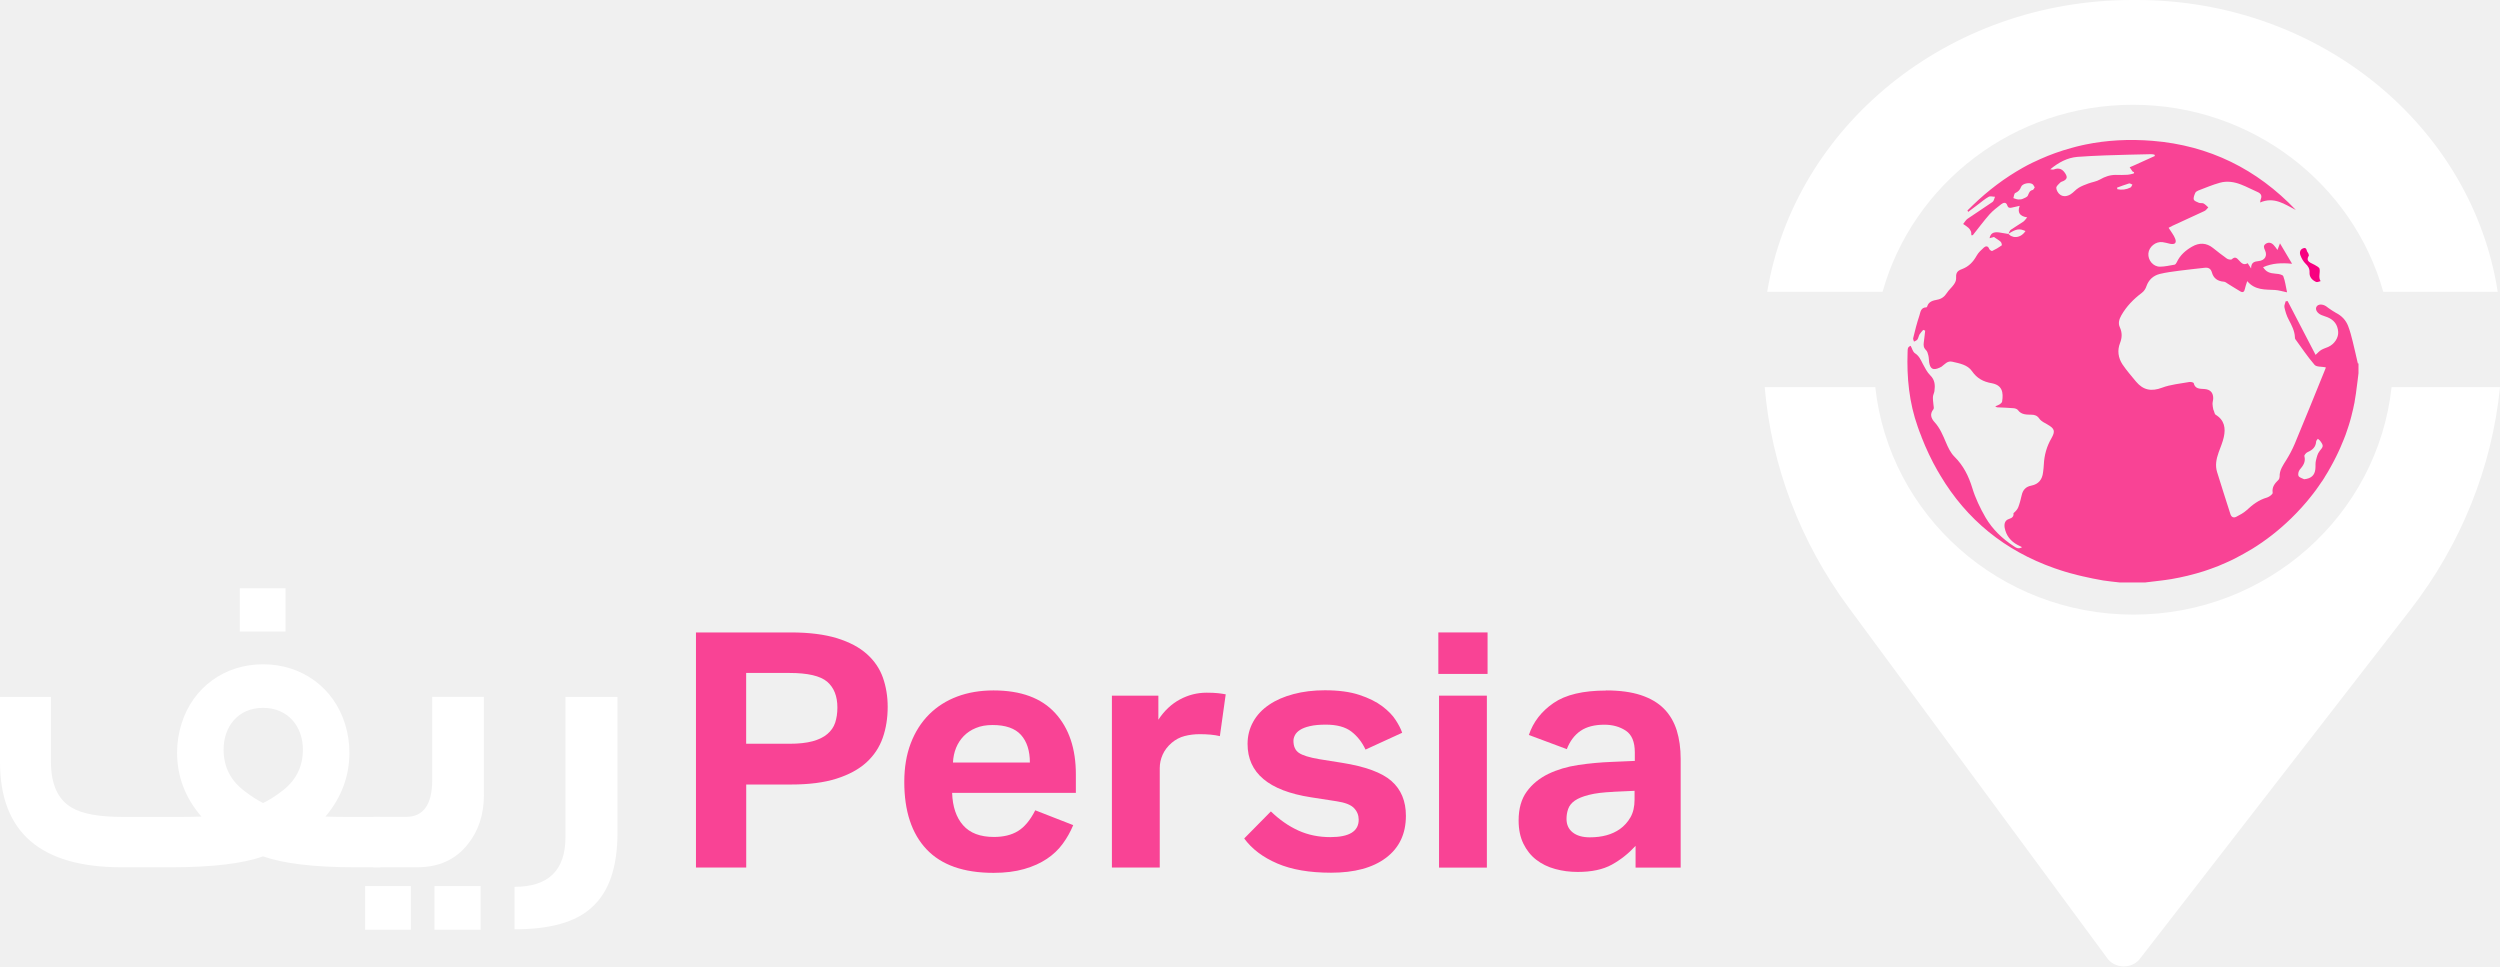
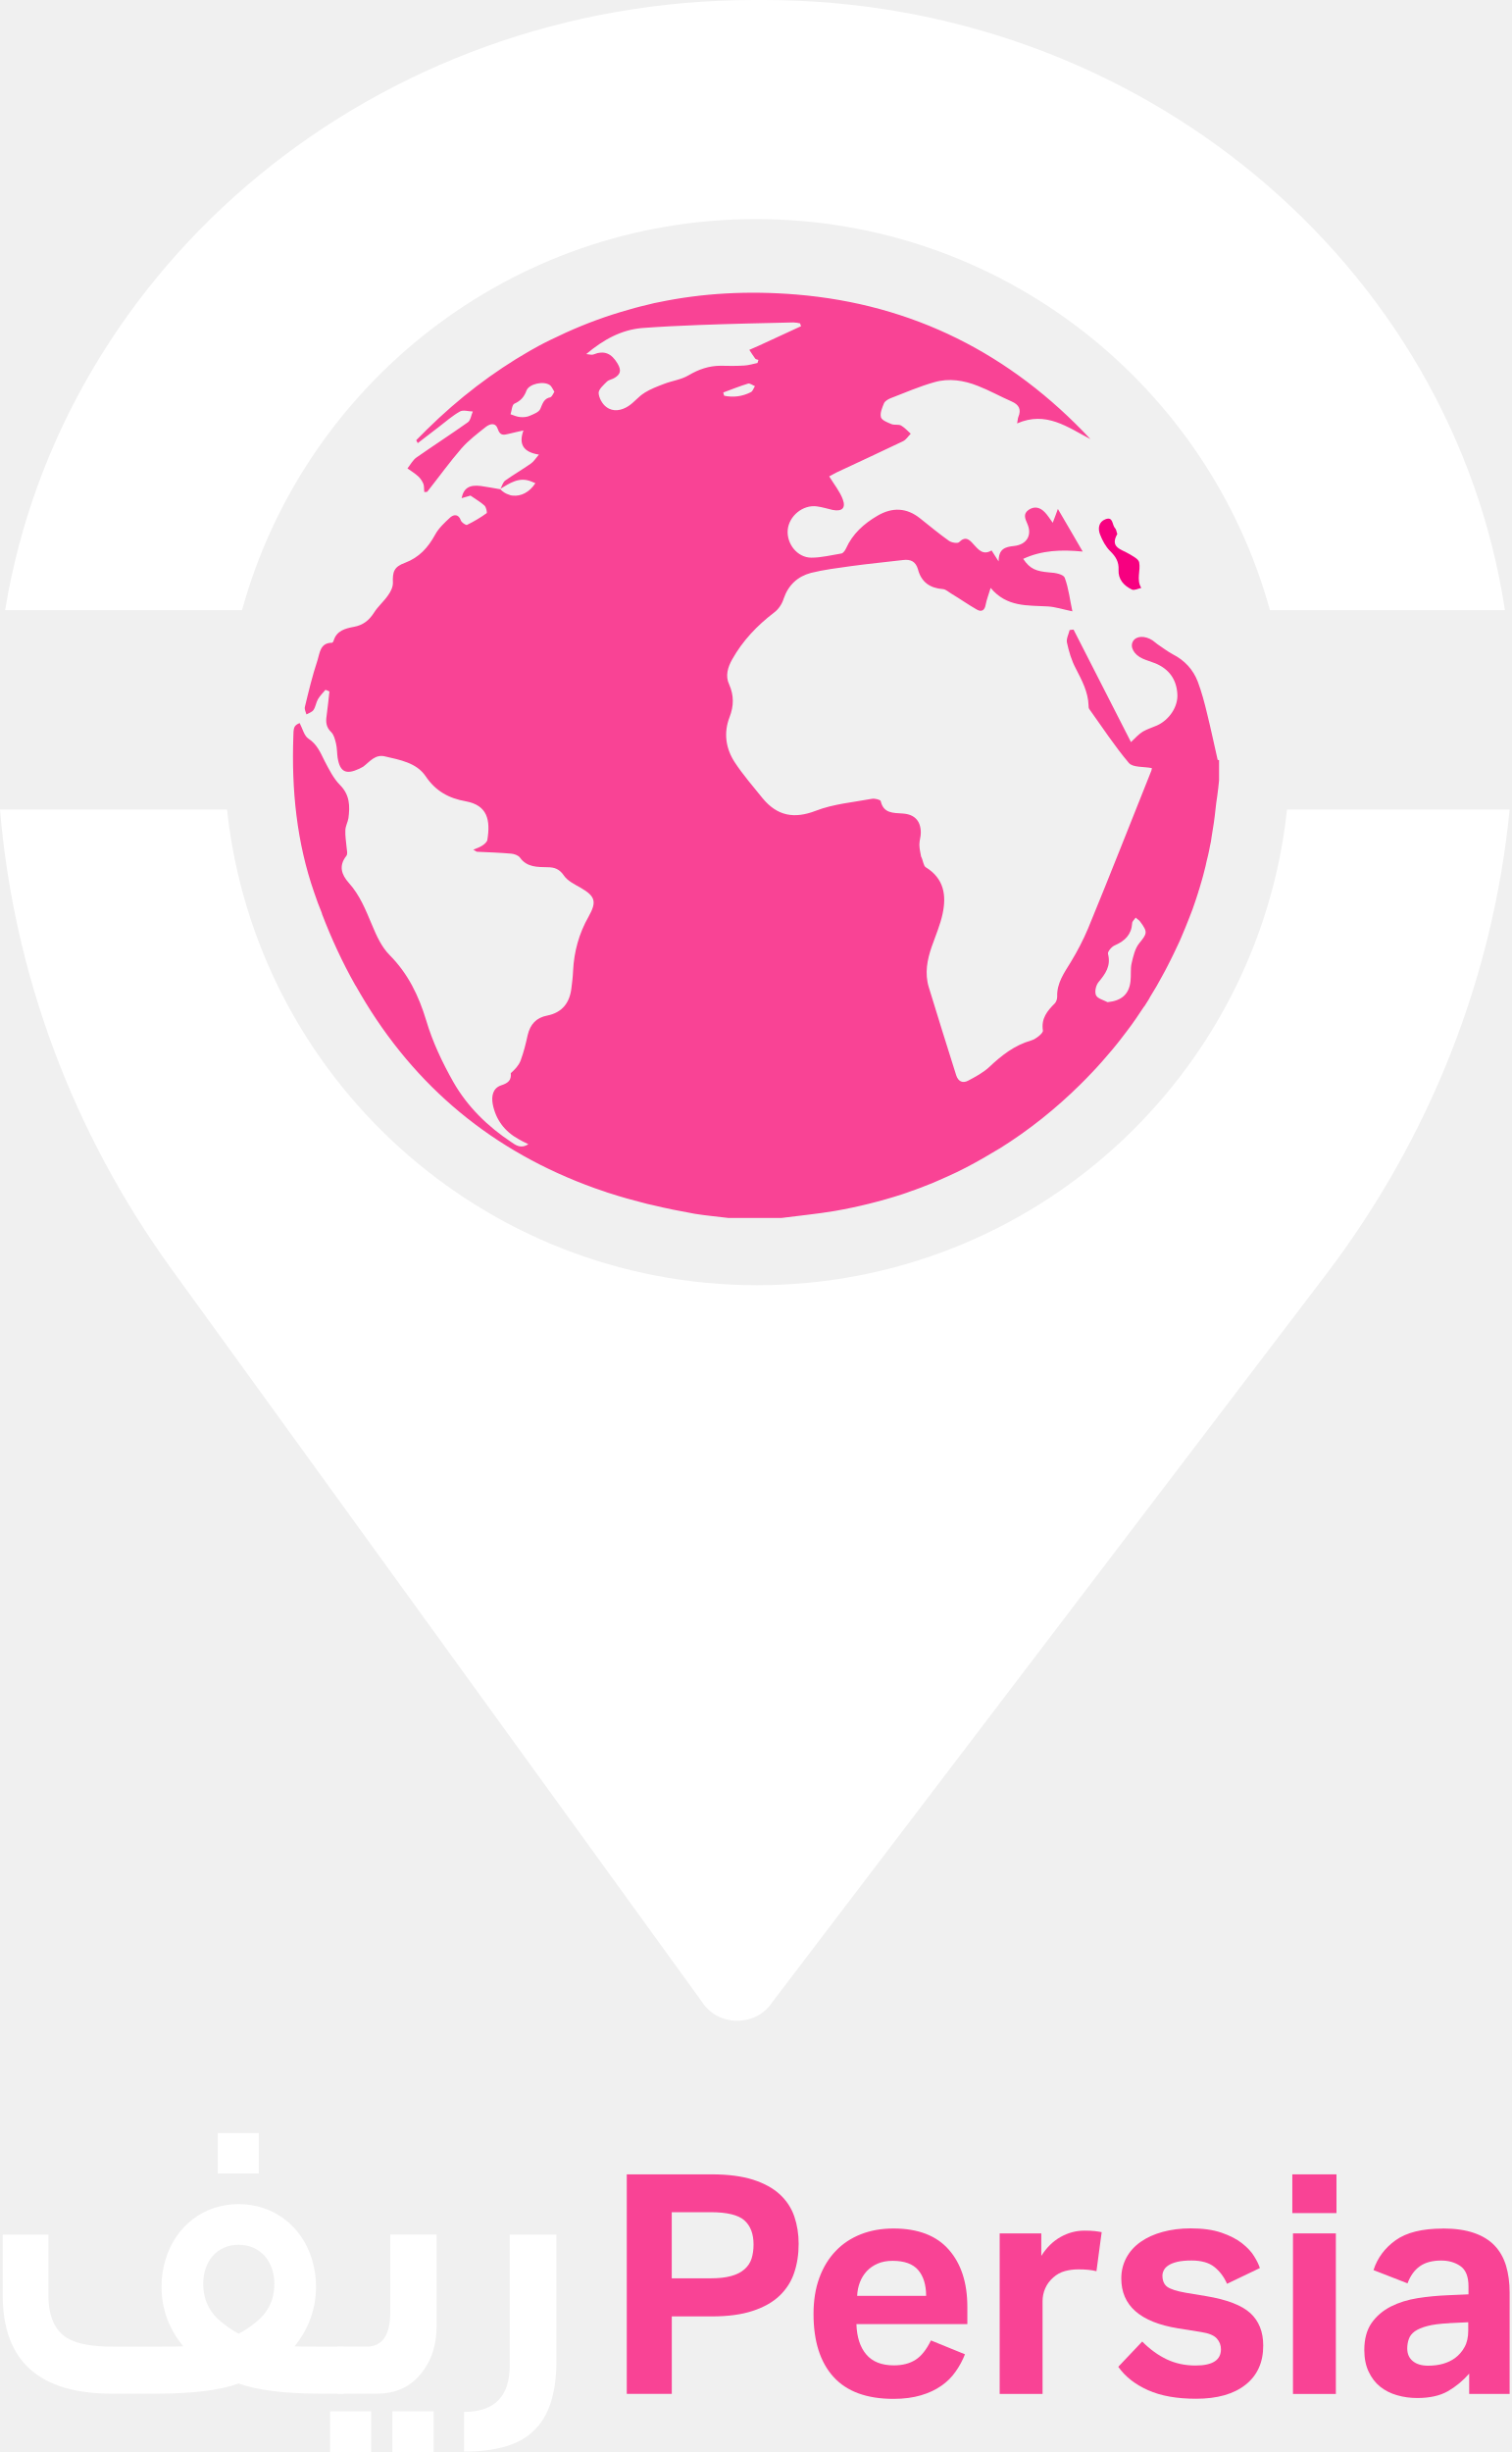
- <svg xmlns="http://www.w3.org/2000/svg" width="119" height="46" viewBox="0 0 119 46" fill="none">
-   <path d="M18.104 41.283H16.91C14.943 41.283 13.487 41.103 12.519 40.763C11.572 41.103 10.112 41.283 8.146 41.283H5.793C1.93 41.283 0 39.618 0 36.271V33.174H2.425V36.271C2.425 37.326 2.759 38.061 3.408 38.439C3.918 38.744 4.726 38.886 5.866 38.886H8.149C8.797 38.886 9.274 38.886 9.587 38.869C8.815 37.974 8.429 36.954 8.429 35.827C8.429 35.362 8.499 34.897 8.64 34.45C9.183 32.712 10.694 31.62 12.522 31.62C14.349 31.62 15.875 32.712 16.421 34.45C16.563 34.897 16.632 35.362 16.632 35.827C16.632 36.954 16.246 37.974 15.492 38.869C15.791 38.886 16.264 38.886 16.916 38.886H18.11V41.286L18.104 41.283ZM13.381 37.686C14.066 37.187 14.418 36.524 14.418 35.682C14.418 34.589 13.716 33.694 12.522 33.694C11.327 33.694 10.643 34.589 10.643 35.682C10.643 36.524 10.996 37.187 11.68 37.686C11.961 37.901 12.241 38.081 12.522 38.224C12.82 38.081 13.101 37.901 13.381 37.686ZM13.592 30.06H11.415V28H13.592V30.06Z" fill="white" />
-   <path d="M19.557 44.255H17.38V42.177H19.557V44.255ZM23.035 37.828C23.035 38.778 22.772 39.565 22.262 40.19C21.683 40.925 20.875 41.282 19.856 41.282H17.766V38.883H19.328C20.154 38.883 20.574 38.293 20.574 37.128V33.171H23.032V37.825L23.035 37.828ZM22.878 44.255H20.682V42.177H22.878V44.255Z" fill="white" />
-   <path d="M29.392 39.636C29.392 41.283 28.988 42.465 28.162 43.197C27.408 43.895 26.177 44.235 24.491 44.235V42.213C26.108 42.213 26.916 41.425 26.916 39.851V33.174H29.392V39.636Z" fill="white" />
-   <path d="M33.122 30.104H37.646C38.515 30.104 39.244 30.197 39.836 30.377C40.427 30.56 40.9 30.809 41.259 31.129C41.618 31.449 41.871 31.82 42.025 32.251C42.176 32.681 42.254 33.145 42.254 33.645C42.254 34.177 42.176 34.671 42.019 35.118C41.862 35.568 41.603 35.958 41.247 36.286C40.888 36.614 40.414 36.873 39.823 37.062C39.232 37.251 38.508 37.343 37.652 37.343H35.52V41.295H33.128V30.104H33.122ZM37.58 35.403C38.014 35.403 38.376 35.365 38.671 35.286C38.964 35.208 39.199 35.095 39.38 34.941C39.558 34.79 39.685 34.61 39.754 34.4C39.823 34.191 39.86 33.95 39.86 33.68C39.86 33.137 39.697 32.727 39.371 32.448C39.045 32.172 38.448 32.033 37.583 32.033H35.517V35.403H37.583H37.58Z" fill="#F94395" />
-   <path d="M47.312 39.839C47.767 39.839 48.15 39.746 48.458 39.557C48.765 39.369 49.04 39.04 49.278 38.57L51.085 39.276C50.955 39.59 50.789 39.886 50.587 40.162C50.385 40.438 50.135 40.679 49.83 40.882C49.525 41.086 49.166 41.248 48.747 41.367C48.328 41.487 47.846 41.548 47.291 41.548C45.87 41.548 44.806 41.173 44.103 40.426C43.397 39.68 43.044 38.61 43.044 37.222C43.044 36.533 43.147 35.917 43.352 35.38C43.557 34.842 43.85 34.383 44.224 34.008C44.598 33.634 45.047 33.349 45.566 33.154C46.084 32.96 46.66 32.864 47.291 32.864C48.593 32.864 49.571 33.224 50.228 33.944C50.886 34.665 51.211 35.638 51.211 36.861V37.739H45.321C45.343 38.398 45.517 38.913 45.843 39.282C46.169 39.653 46.657 39.839 47.309 39.839H47.312ZM49.022 36.298C49.022 35.734 48.88 35.295 48.599 34.982C48.316 34.668 47.867 34.511 47.248 34.511C46.944 34.511 46.678 34.557 46.452 34.653C46.223 34.746 46.033 34.874 45.873 35.037C45.716 35.2 45.593 35.389 45.508 35.6C45.421 35.816 45.373 36.048 45.361 36.298H49.022Z" fill="#F94395" />
-   <path d="M52.924 33.114H55.138V34.259C55.418 33.832 55.762 33.509 56.163 33.294C56.564 33.079 56.987 32.972 57.433 32.972C57.65 32.972 57.828 32.98 57.97 32.995C58.111 33.009 58.235 33.03 58.344 33.05L58.066 35.04C57.807 34.976 57.487 34.947 57.107 34.947C56.857 34.947 56.619 34.976 56.392 35.034C56.166 35.093 55.958 35.2 55.774 35.357C55.578 35.525 55.437 35.711 55.343 35.92C55.249 36.13 55.204 36.345 55.204 36.563V41.295H52.927V33.111L52.924 33.114Z" fill="#F94395" />
-   <path d="M65 35.684C64.837 35.33 64.611 35.042 64.324 34.821C64.038 34.603 63.633 34.493 63.112 34.493C62.807 34.493 62.557 34.516 62.355 34.563C62.153 34.609 61.996 34.67 61.884 34.743C61.77 34.816 61.688 34.9 61.64 34.993C61.592 35.086 61.568 35.176 61.568 35.26C61.568 35.522 61.652 35.713 61.821 35.832C61.99 35.952 62.319 36.056 62.804 36.138L63.878 36.309C64.994 36.486 65.781 36.777 66.236 37.178C66.692 37.581 66.921 38.13 66.921 38.831C66.921 39.688 66.607 40.353 65.977 40.83C65.346 41.306 64.475 41.541 63.356 41.541C62.337 41.541 61.486 41.396 60.802 41.103C60.117 40.809 59.592 40.414 59.224 39.911L60.494 38.624C60.907 39.022 61.342 39.325 61.803 39.534C62.264 39.743 62.771 39.847 63.323 39.847C64.225 39.847 64.674 39.572 64.674 39.017C64.674 38.807 64.602 38.624 64.454 38.468C64.306 38.311 64.028 38.2 63.615 38.139L62.394 37.95C60.386 37.637 59.384 36.791 59.384 35.411C59.384 35.025 59.475 34.673 59.653 34.354C59.831 34.034 60.084 33.767 60.41 33.546C60.735 33.325 61.121 33.157 61.574 33.038C62.023 32.918 62.521 32.857 63.063 32.857C63.715 32.857 64.261 32.93 64.707 33.078C65.15 33.224 65.515 33.404 65.799 33.619C66.082 33.834 66.296 34.054 66.441 34.284C66.589 34.513 66.689 34.714 66.743 34.88L65.003 35.678L65 35.684Z" fill="#F94395" />
-   <path d="M68.465 30.104H70.808V32.079H68.465V30.104ZM68.498 33.113H70.775V41.298H68.498V33.113Z" fill="#F94395" />
-   <path d="M76.454 32.864C77.105 32.864 77.657 32.939 78.112 33.09C78.568 33.242 78.933 33.459 79.21 33.741C79.487 34.023 79.686 34.366 79.813 34.767C79.937 35.171 80 35.621 80 36.123V41.298H77.853V40.264C77.515 40.63 77.138 40.929 76.722 41.158C76.303 41.388 75.766 41.504 75.102 41.504C74.722 41.504 74.364 41.458 74.02 41.362C73.679 41.269 73.38 41.121 73.124 40.923C72.868 40.725 72.666 40.47 72.515 40.162C72.364 39.854 72.286 39.485 72.286 39.058C72.286 38.494 72.415 38.035 72.675 37.678C72.934 37.323 73.278 37.044 73.7 36.838C74.122 36.635 74.599 36.492 75.124 36.414C75.648 36.336 76.185 36.286 76.725 36.266L77.817 36.219V35.813C77.817 35.31 77.672 34.967 77.385 34.778C77.099 34.59 76.758 34.496 76.369 34.496C75.902 34.496 75.525 34.592 75.238 34.787C74.952 34.982 74.731 35.269 74.581 35.659L72.774 34.985C72.979 34.369 73.371 33.86 73.947 33.465C74.523 33.067 75.359 32.87 76.454 32.87V32.864ZM76.794 37.692C76.318 37.713 75.932 37.759 75.639 37.835C75.347 37.907 75.121 38 74.964 38.108C74.807 38.218 74.701 38.349 74.647 38.5C74.593 38.651 74.566 38.811 74.566 38.979C74.566 39.252 74.662 39.465 74.858 39.621C75.054 39.778 75.326 39.857 75.672 39.857C76.257 39.857 76.734 39.726 77.105 39.465C77.31 39.319 77.479 39.133 77.609 38.907C77.738 38.683 77.805 38.401 77.805 38.067V37.643L76.794 37.689V37.692Z" fill="#F94395" />
-   <path d="M112.232 17.297C112.15 16.945 112.074 16.593 111.987 16.246C111.927 16.001 111.862 15.755 111.77 15.515C111.661 15.238 111.466 15.03 111.189 14.891C111.069 14.827 110.955 14.742 110.841 14.667C110.803 14.641 110.765 14.609 110.721 14.577C110.547 14.465 110.347 14.47 110.27 14.593C110.189 14.721 110.287 14.902 110.493 14.993C110.591 15.035 110.694 15.062 110.787 15.1C111.102 15.227 111.275 15.462 111.297 15.793C111.319 16.081 111.112 16.385 110.825 16.513C110.716 16.561 110.602 16.593 110.499 16.652C110.401 16.71 110.319 16.801 110.222 16.892C109.776 16.033 109.336 15.185 108.891 14.331C108.858 14.331 108.831 14.337 108.798 14.342C108.777 14.438 108.717 14.539 108.739 14.63C108.782 14.827 108.842 15.03 108.94 15.211C109.081 15.483 109.227 15.745 109.238 16.059C109.238 16.086 109.238 16.118 109.255 16.14C109.559 16.556 109.841 16.982 110.173 17.366C110.265 17.473 110.509 17.446 110.705 17.484C110.705 17.484 110.705 17.516 110.694 17.542C110.205 18.742 109.727 19.943 109.227 21.132C109.113 21.399 108.978 21.655 108.825 21.9C108.673 22.145 108.5 22.375 108.51 22.69C108.51 22.738 108.489 22.807 108.456 22.839C108.282 23.01 108.136 23.18 108.179 23.458C108.19 23.516 108.022 23.65 107.913 23.682C107.516 23.794 107.223 24.023 106.935 24.29C106.794 24.418 106.62 24.508 106.446 24.599C106.321 24.663 106.218 24.62 106.169 24.476C105.957 23.81 105.74 23.143 105.534 22.471C105.436 22.156 105.496 21.847 105.604 21.543C105.691 21.297 105.8 21.052 105.854 20.801C105.946 20.38 105.887 19.996 105.463 19.74C105.409 19.708 105.403 19.585 105.354 19.495C105.338 19.404 105.316 19.313 105.316 19.223C105.316 19.132 105.349 19.047 105.349 18.956C105.349 18.684 105.202 18.535 104.931 18.518C104.708 18.503 104.485 18.518 104.42 18.236C104.414 18.204 104.284 18.172 104.219 18.182C103.779 18.262 103.323 18.3 102.915 18.454C102.41 18.646 102.019 18.572 101.682 18.172C101.459 17.9 101.226 17.638 101.03 17.345C100.824 17.03 100.775 16.678 100.916 16.321C101.014 16.07 101.019 15.83 100.905 15.579C100.813 15.387 100.873 15.19 100.976 15.009C101.22 14.582 101.552 14.241 101.948 13.942C102.051 13.867 102.133 13.745 102.171 13.622C102.28 13.313 102.497 13.121 102.801 13.041C103.105 12.966 103.42 12.929 103.73 12.886C104.132 12.832 104.534 12.795 104.936 12.747C105.115 12.726 105.229 12.779 105.284 12.961C105.36 13.249 105.561 13.387 105.859 13.409C105.93 13.414 105.995 13.478 106.06 13.515C106.261 13.633 106.452 13.766 106.653 13.878C106.761 13.937 106.832 13.889 106.854 13.761C106.875 13.649 106.919 13.542 106.968 13.382C107.342 13.825 107.826 13.777 108.293 13.803C108.467 13.814 108.63 13.867 108.864 13.915C108.804 13.649 108.777 13.387 108.684 13.147C108.652 13.073 108.462 13.035 108.337 13.03C108.016 13.003 107.88 12.95 107.723 12.72C108.157 12.523 108.608 12.507 109.103 12.555C108.902 12.219 108.728 11.915 108.527 11.584C108.489 11.696 108.451 11.782 108.407 11.899C108.337 11.803 108.288 11.723 108.222 11.659C108.114 11.547 107.983 11.515 107.848 11.606C107.717 11.696 107.766 11.803 107.815 11.915C107.935 12.171 107.815 12.395 107.511 12.427C107.304 12.448 107.152 12.491 107.152 12.779C107.082 12.667 107.038 12.603 106.989 12.528C106.794 12.646 106.685 12.512 106.571 12.39C106.473 12.278 106.381 12.198 106.234 12.342C106.202 12.374 106.06 12.352 106.001 12.31C105.773 12.15 105.555 11.974 105.338 11.803C105.023 11.552 104.686 11.542 104.344 11.739C104.029 11.92 103.768 12.15 103.616 12.48C103.594 12.528 103.551 12.587 103.513 12.598C103.279 12.635 103.046 12.694 102.812 12.694C102.486 12.694 102.236 12.379 102.263 12.065C102.29 11.744 102.616 11.483 102.937 11.526C103.062 11.542 103.181 11.579 103.301 11.606C103.518 11.648 103.616 11.568 103.54 11.366C103.475 11.19 103.344 11.035 103.225 10.843C103.263 10.827 103.328 10.784 103.399 10.752C103.909 10.518 104.425 10.283 104.936 10.043C105.007 10.011 105.055 9.931 105.115 9.872C105.045 9.808 104.974 9.734 104.893 9.686C104.833 9.654 104.735 9.68 104.67 9.654C104.577 9.616 104.447 9.568 104.425 9.499C104.398 9.403 104.453 9.28 104.496 9.179C104.518 9.131 104.588 9.088 104.643 9.067C104.979 8.939 105.316 8.795 105.664 8.699C106.001 8.603 106.348 8.656 106.674 8.784C106.94 8.885 107.19 9.024 107.451 9.136C107.625 9.211 107.685 9.318 107.609 9.494C107.598 9.52 107.598 9.558 107.581 9.638C108.255 9.35 108.749 9.723 109.282 9.995C107.429 8.048 105.159 6.923 102.464 6.704C101.34 6.613 100.275 6.672 99.265 6.88C99.2 6.891 99.134 6.907 99.069 6.923C98.993 6.939 98.917 6.96 98.846 6.976C98.76 6.997 98.678 7.019 98.591 7.045C98.081 7.184 97.592 7.36 97.114 7.573C97.048 7.605 96.983 7.632 96.918 7.664C96.858 7.691 96.804 7.717 96.744 7.744C96.663 7.781 96.587 7.824 96.511 7.861C96.434 7.904 96.353 7.947 96.277 7.989C95.435 8.464 94.642 9.056 93.898 9.776C93.816 9.856 93.735 9.936 93.653 10.016C93.653 10.016 93.653 10.022 93.653 10.027C93.664 10.048 93.675 10.064 93.686 10.086C93.849 9.963 94.012 9.84 94.175 9.718C94.338 9.595 94.49 9.462 94.664 9.366C94.74 9.323 94.865 9.366 94.962 9.366C94.924 9.446 94.913 9.563 94.848 9.611C94.457 9.883 94.055 10.139 93.659 10.411C93.572 10.47 93.517 10.576 93.447 10.662C93.528 10.72 93.621 10.774 93.697 10.843C93.746 10.886 93.789 10.95 93.816 11.014C93.838 11.072 93.827 11.136 93.838 11.2C93.881 11.195 93.903 11.2 93.909 11.19C94.175 10.859 94.425 10.518 94.702 10.203C94.865 10.022 95.066 9.872 95.256 9.723C95.359 9.643 95.489 9.606 95.544 9.771C95.593 9.915 95.674 9.904 95.783 9.878C95.891 9.851 95.995 9.83 96.136 9.798C96.016 10.123 96.147 10.294 96.494 10.347C96.413 10.443 96.369 10.512 96.304 10.555C96.109 10.688 95.902 10.806 95.712 10.939C95.658 10.982 95.636 11.067 95.598 11.136C95.446 11.11 95.299 11.083 95.147 11.062C94.881 11.03 94.751 11.11 94.702 11.339C94.794 11.312 94.876 11.291 94.908 11.28C95.038 11.371 95.147 11.43 95.234 11.51C95.272 11.547 95.299 11.664 95.283 11.68C95.142 11.782 94.984 11.872 94.826 11.947C94.799 11.958 94.702 11.894 94.685 11.846C94.631 11.696 94.522 11.707 94.441 11.776C94.311 11.894 94.169 12.022 94.088 12.171C93.925 12.464 93.718 12.688 93.387 12.811C93.132 12.902 93.099 13.019 93.11 13.27C93.11 13.366 93.056 13.473 92.996 13.553C92.898 13.691 92.762 13.803 92.67 13.947C92.556 14.123 92.415 14.23 92.208 14.267C92.007 14.305 91.806 14.353 91.736 14.582C91.73 14.603 91.709 14.63 91.698 14.63C91.421 14.63 91.415 14.865 91.361 15.03C91.241 15.382 91.154 15.739 91.067 16.097C91.057 16.145 91.089 16.209 91.106 16.262C91.16 16.23 91.236 16.209 91.268 16.161C91.317 16.092 91.328 15.99 91.372 15.915C91.421 15.835 91.486 15.771 91.546 15.702C91.578 15.713 91.605 15.723 91.638 15.739C91.616 15.921 91.6 16.108 91.573 16.294C91.551 16.438 91.562 16.556 91.681 16.668C91.741 16.726 91.768 16.833 91.79 16.924C91.817 17.03 91.812 17.142 91.828 17.249C91.882 17.574 92.023 17.638 92.328 17.5C92.36 17.484 92.393 17.468 92.42 17.452C92.572 17.34 92.697 17.164 92.925 17.217C93.273 17.297 93.653 17.361 93.865 17.665C94.099 18.006 94.403 18.172 94.805 18.241C95.299 18.332 95.375 18.663 95.299 19.121C95.288 19.169 95.228 19.217 95.18 19.249C95.12 19.287 95.044 19.313 94.973 19.34C95 19.356 95.028 19.372 95.055 19.388C95.321 19.399 95.582 19.409 95.848 19.431C95.918 19.436 96.016 19.468 96.054 19.521C96.217 19.745 96.462 19.735 96.695 19.74C96.858 19.74 96.972 19.783 97.076 19.932C97.157 20.049 97.32 20.129 97.456 20.204C97.803 20.401 97.841 20.524 97.646 20.865C97.423 21.249 97.309 21.66 97.287 22.098C97.282 22.226 97.266 22.359 97.249 22.487C97.211 22.818 97.043 23.047 96.69 23.116C96.434 23.164 96.293 23.314 96.234 23.564C96.19 23.762 96.141 23.954 96.071 24.14C96.027 24.252 95.94 24.343 95.842 24.428C95.859 24.583 95.788 24.652 95.62 24.706C95.424 24.77 95.391 24.951 95.424 25.133C95.495 25.49 95.701 25.757 96.027 25.933C96.092 25.97 96.157 26.002 96.25 26.045C96.076 26.157 95.957 26.066 95.853 25.997C95.305 25.639 94.837 25.191 94.511 24.631C94.256 24.188 94.028 23.714 93.881 23.228C93.707 22.663 93.463 22.167 93.034 21.74C92.849 21.559 92.73 21.303 92.626 21.057C92.48 20.716 92.344 20.375 92.083 20.092C91.915 19.905 91.85 19.708 92.029 19.484C92.067 19.441 92.04 19.345 92.034 19.276C92.023 19.153 92.002 19.025 92.007 18.902C92.007 18.812 92.061 18.721 92.078 18.625C92.116 18.348 92.11 18.092 91.882 17.868C91.73 17.718 91.627 17.51 91.524 17.318C91.426 17.126 91.35 16.94 91.149 16.812C91.051 16.748 91.013 16.582 90.948 16.46C90.888 16.481 90.856 16.508 90.834 16.54C90.796 16.609 90.807 16.694 90.801 16.764C90.758 17.974 90.877 19.169 91.285 20.316C91.339 20.476 91.399 20.636 91.464 20.791V20.801C91.687 21.372 91.942 21.911 92.23 22.412C92.23 22.412 92.23 22.423 92.241 22.428C92.279 22.498 92.322 22.562 92.36 22.631C93.615 24.738 95.43 26.215 97.793 27.047C97.874 27.074 97.95 27.101 98.032 27.127C98.07 27.143 98.108 27.154 98.146 27.165C98.271 27.202 98.396 27.245 98.52 27.277C98.645 27.309 98.776 27.346 98.906 27.378C98.977 27.399 99.053 27.415 99.129 27.431C99.444 27.506 99.77 27.57 100.107 27.629C100.367 27.671 100.634 27.693 100.894 27.725H102.111C102.529 27.671 102.942 27.634 103.355 27.565C103.888 27.474 104.409 27.346 104.914 27.186C104.985 27.165 105.055 27.138 105.132 27.111C105.17 27.101 105.213 27.085 105.251 27.069C105.316 27.047 105.387 27.021 105.452 26.994C105.555 26.957 105.664 26.914 105.767 26.866C105.827 26.839 105.881 26.818 105.941 26.791C106.24 26.663 106.528 26.514 106.81 26.354C106.93 26.285 107.049 26.215 107.169 26.146C107.169 26.146 107.174 26.146 107.18 26.141C107.859 25.725 108.483 25.234 109.054 24.679C109.135 24.599 109.222 24.514 109.304 24.428C109.472 24.258 109.629 24.076 109.787 23.895C109.847 23.826 109.907 23.751 109.966 23.676C110.015 23.618 110.064 23.554 110.113 23.49C110.194 23.388 110.265 23.287 110.341 23.18C110.401 23.095 110.461 23.01 110.52 22.919C110.52 22.919 110.526 22.908 110.531 22.908C110.564 22.855 110.602 22.802 110.634 22.748C110.645 22.727 110.656 22.711 110.667 22.69C110.77 22.53 110.863 22.369 110.95 22.209C110.993 22.13 111.042 22.049 111.08 21.97C111.123 21.89 111.161 21.809 111.205 21.724C111.237 21.655 111.27 21.591 111.303 21.521C111.335 21.452 111.368 21.388 111.395 21.319C111.455 21.18 111.514 21.041 111.569 20.903C111.596 20.833 111.623 20.764 111.65 20.695C111.699 20.561 111.743 20.428 111.786 20.295C111.786 20.284 111.786 20.273 111.797 20.263C111.819 20.193 111.84 20.119 111.862 20.044C111.884 19.969 111.906 19.895 111.922 19.825C111.944 19.751 111.96 19.676 111.976 19.601C111.987 19.559 111.998 19.511 112.009 19.468C112.025 19.399 112.041 19.329 112.052 19.26C112.069 19.191 112.085 19.121 112.09 19.052C112.128 18.838 112.161 18.625 112.183 18.412C112.193 18.316 112.204 18.22 112.221 18.124C112.237 18.001 112.253 17.884 112.264 17.766V17.313C112.264 17.313 112.264 17.308 112.264 17.302L112.232 17.297ZM95.88 11.28C95.853 11.28 95.826 11.27 95.799 11.259C95.723 11.238 95.658 11.195 95.593 11.131C95.815 11.003 96.032 10.843 96.32 10.96C96.353 10.971 96.38 10.987 96.413 10.998C96.277 11.206 96.076 11.302 95.886 11.28H95.88ZM96.771 9.04C96.608 9.067 96.581 9.184 96.527 9.307C96.494 9.382 96.375 9.424 96.288 9.462C96.223 9.494 96.136 9.499 96.065 9.494C95.989 9.488 95.913 9.456 95.837 9.43C95.864 9.35 95.87 9.216 95.924 9.189C96.07 9.125 96.152 9.035 96.206 8.891C96.266 8.736 96.603 8.667 96.744 8.763C96.793 8.795 96.815 8.859 96.853 8.917C96.82 8.965 96.799 9.029 96.766 9.035L96.771 9.04ZM101.405 8.928C101.209 9.024 101.003 9.051 100.791 9.008C100.78 8.981 100.775 8.96 100.769 8.933C100.96 8.864 101.15 8.789 101.345 8.731C101.389 8.72 101.448 8.768 101.503 8.789C101.47 8.837 101.454 8.907 101.405 8.928ZM98.939 8.944C98.803 9.024 98.705 9.157 98.569 9.243C98.412 9.344 98.216 9.382 98.059 9.264C97.966 9.2 97.885 9.056 97.879 8.944C97.879 8.859 97.994 8.763 98.07 8.688C98.118 8.64 98.2 8.635 98.254 8.597C98.385 8.517 98.412 8.432 98.32 8.277C98.178 8.043 98.01 7.968 97.754 8.069C97.722 8.08 97.678 8.069 97.592 8.059C97.994 7.728 98.401 7.509 98.885 7.467C99.325 7.435 99.759 7.413 100.199 7.397C100.932 7.371 101.666 7.355 102.394 7.339C102.443 7.339 102.497 7.349 102.551 7.36C102.557 7.381 102.562 7.403 102.573 7.424C102.242 7.573 101.91 7.723 101.584 7.872C101.514 7.904 101.443 7.931 101.372 7.963C101.416 8.027 101.459 8.096 101.508 8.16C101.525 8.181 101.557 8.181 101.584 8.192C101.579 8.213 101.568 8.235 101.563 8.261C101.459 8.283 101.356 8.315 101.253 8.32C101.074 8.331 100.889 8.331 100.71 8.325C100.438 8.325 100.199 8.405 99.96 8.544C99.797 8.64 99.585 8.667 99.4 8.736C99.243 8.795 99.085 8.853 98.944 8.939L98.939 8.944ZM110.412 21.473C110.314 21.591 110.276 21.767 110.238 21.922C110.205 22.049 110.227 22.194 110.211 22.332C110.178 22.631 110.004 22.78 109.678 22.812C109.586 22.764 109.45 22.732 109.412 22.658C109.374 22.578 109.407 22.434 109.466 22.359C109.629 22.167 109.76 21.991 109.689 21.713C109.673 21.666 109.776 21.543 109.852 21.516C110.086 21.415 110.232 21.271 110.249 21.015C110.249 20.972 110.303 20.929 110.33 20.887C110.363 20.919 110.406 20.94 110.433 20.977C110.618 21.223 110.596 21.249 110.406 21.479L110.412 21.473Z" fill="#F94395" />
-   <path d="M109.901 12.16C109.727 12.464 109.999 12.502 110.178 12.608C110.265 12.662 110.396 12.72 110.412 12.8C110.45 12.987 110.341 13.195 110.461 13.382C110.39 13.398 110.298 13.446 110.244 13.419C110.059 13.334 109.923 13.19 109.934 12.971C109.945 12.79 109.869 12.667 109.738 12.544C109.635 12.443 109.559 12.304 109.505 12.166C109.45 12.032 109.472 11.878 109.63 11.819C109.814 11.75 109.782 11.952 109.852 12.022C109.885 12.054 109.885 12.107 109.907 12.16H109.901Z" fill="#F70080" />
-   <path d="M89.617 13.889H84.119C85.429 6.022 92.708 0 101.492 0H101.704C110.444 0 117.674 6.033 118.891 13.889H113.443C112.003 8.758 107.212 4.987 101.524 4.987C95.837 4.987 91.051 8.758 89.611 13.889H89.617Z" fill="white" />
-   <path d="M119 18.429C118.62 22.242 117.153 25.901 114.736 29.022L101.905 45.578C101.524 46.149 100.639 46.138 100.27 45.562L87.976 28.889C85.684 25.779 84.32 22.173 84 18.429H89.264C89.927 24.515 95.174 29.256 101.552 29.256C107.929 29.256 113.177 24.515 113.839 18.429H118.995H119Z" fill="white" />
+ <svg xmlns="http://www.w3.org/2000/svg" width="37" height="60" viewBox="0 0 37 60" fill="none">
+   <path d="M8.414 58.573H7.863C6.957 58.573 6.285 58.486 5.839 58.323C5.402 58.486 4.729 58.573 3.823 58.573H2.738C0.957 58.573 0.067 57.774 0.067 56.167V54.68H1.185V56.167C1.185 56.673 1.34 57.026 1.638 57.208C1.873 57.354 2.246 57.422 2.772 57.422H3.824C4.123 57.422 4.343 57.422 4.487 57.414C4.131 56.984 3.953 56.495 3.953 55.954C3.953 55.73 3.985 55.507 4.051 55.292C4.301 54.459 4.998 53.934 5.84 53.934C6.683 53.934 7.386 54.459 7.638 55.292C7.703 55.507 7.735 55.73 7.735 55.954C7.735 56.495 7.557 56.984 7.21 57.414C7.347 57.422 7.566 57.422 7.866 57.422H8.416V58.574L8.414 58.573ZM6.236 56.846C6.552 56.606 6.715 56.288 6.715 55.884C6.715 55.359 6.391 54.93 5.84 54.93C5.29 54.93 4.974 55.359 4.974 55.884C4.974 56.288 5.137 56.606 5.452 56.846C5.582 56.95 5.711 57.036 5.84 57.104C5.978 57.036 6.107 56.95 6.236 56.846ZM6.334 53.185H5.33V52.196H6.334V53.185Z" fill="white" />
+   <path d="M9.084 60H8.08V59.003H9.084V60ZM10.687 56.915C10.687 57.371 10.566 57.749 10.331 58.049C10.064 58.401 9.692 58.573 9.222 58.573H8.258V57.421H8.978C9.359 57.421 9.552 57.138 9.552 56.578V54.679H10.686V56.913L10.687 56.915ZM10.615 60H9.603V59.003H10.615V60Z" fill="white" />
+   <path d="M13.618 57.782C13.618 58.573 13.431 59.141 13.051 59.492C12.703 59.827 12.136 59.99 11.358 59.99V59.019C12.104 59.019 12.476 58.641 12.476 57.886V54.68H13.618V57.782Z" fill="white" />
+   <path d="M15.338 53.206H17.423C17.824 53.206 18.16 53.251 18.433 53.337C18.705 53.425 18.924 53.545 19.089 53.698C19.254 53.852 19.371 54.03 19.442 54.237C19.512 54.443 19.548 54.666 19.548 54.906C19.548 55.161 19.512 55.398 19.439 55.613C19.367 55.83 19.247 56.016 19.083 56.174C18.918 56.332 18.7 56.456 18.427 56.546C18.155 56.637 17.821 56.682 17.426 56.682H16.443V58.578H15.341V53.206H15.338ZM17.393 55.75C17.593 55.75 17.76 55.732 17.896 55.694C18.031 55.657 18.139 55.602 18.223 55.528C18.305 55.456 18.363 55.369 18.395 55.269C18.427 55.168 18.444 55.053 18.444 54.923C18.444 54.662 18.369 54.465 18.219 54.331C18.068 54.199 17.793 54.132 17.394 54.132H16.442V55.75H17.394H17.393Z" fill="#F94395" />
+   <path d="M21.88 57.88C22.089 57.88 22.266 57.835 22.408 57.744C22.55 57.654 22.676 57.496 22.786 57.27L23.619 57.609C23.559 57.76 23.483 57.902 23.389 58.034C23.296 58.167 23.181 58.283 23.04 58.38C22.9 58.478 22.735 58.556 22.541 58.613C22.348 58.67 22.126 58.7 21.87 58.7C21.215 58.7 20.724 58.52 20.4 58.161C20.075 57.803 19.912 57.29 19.912 56.623C19.912 56.292 19.959 55.997 20.054 55.739C20.148 55.481 20.283 55.26 20.456 55.08C20.628 54.9 20.835 54.764 21.075 54.67C21.314 54.577 21.579 54.531 21.87 54.531C22.47 54.531 22.921 54.704 23.224 55.05C23.527 55.395 23.677 55.863 23.677 56.45V56.871H20.962C20.972 57.188 21.052 57.435 21.202 57.612C21.352 57.79 21.578 57.88 21.878 57.88H21.88ZM22.668 56.179C22.668 55.909 22.602 55.698 22.473 55.547C22.343 55.397 22.135 55.322 21.85 55.322C21.71 55.322 21.587 55.344 21.483 55.39C21.378 55.435 21.29 55.496 21.216 55.574C21.144 55.652 21.087 55.743 21.048 55.845C21.008 55.948 20.985 56.059 20.98 56.179H22.668Z" fill="#F94395" />
+   <path d="M24.467 54.651H25.487V55.201C25.617 54.996 25.775 54.841 25.96 54.738C26.145 54.634 26.34 54.583 26.546 54.583C26.646 54.583 26.728 54.587 26.793 54.594C26.858 54.601 26.915 54.611 26.965 54.62L26.837 55.576C26.718 55.545 26.57 55.531 26.395 55.531C26.28 55.531 26.17 55.545 26.066 55.573C25.962 55.601 25.866 55.653 25.781 55.728C25.69 55.809 25.625 55.898 25.582 55.998C25.539 56.099 25.518 56.202 25.518 56.307V58.579H24.468V54.65L24.467 54.651Z" fill="#F94395" />
+   <path d="M30.034 55.886C29.959 55.715 29.855 55.577 29.722 55.471C29.59 55.367 29.404 55.314 29.163 55.314C29.023 55.314 28.908 55.325 28.814 55.347C28.721 55.37 28.649 55.399 28.598 55.434C28.545 55.468 28.507 55.509 28.485 55.554C28.463 55.598 28.452 55.642 28.452 55.682C28.452 55.807 28.491 55.9 28.568 55.957C28.646 56.014 28.798 56.064 29.022 56.103L29.517 56.185C30.031 56.27 30.394 56.41 30.604 56.602C30.814 56.796 30.919 57.06 30.919 57.396C30.919 57.807 30.775 58.127 30.484 58.356C30.194 58.584 29.792 58.697 29.276 58.697C28.806 58.697 28.414 58.628 28.099 58.487C27.783 58.346 27.541 58.156 27.371 57.915L27.957 57.297C28.147 57.488 28.347 57.633 28.56 57.734C28.773 57.834 29.006 57.884 29.261 57.884C29.677 57.884 29.884 57.752 29.884 57.485C29.884 57.385 29.85 57.297 29.782 57.222C29.714 57.146 29.586 57.093 29.396 57.064L28.833 56.974C27.907 56.823 27.445 56.417 27.445 55.754C27.445 55.569 27.487 55.4 27.569 55.247C27.651 55.093 27.768 54.965 27.918 54.859C28.068 54.753 28.246 54.672 28.454 54.615C28.662 54.558 28.891 54.528 29.141 54.528C29.442 54.528 29.693 54.563 29.899 54.634C30.103 54.704 30.272 54.791 30.402 54.894C30.533 54.997 30.632 55.103 30.698 55.213C30.767 55.324 30.812 55.42 30.837 55.499L30.035 55.883L30.034 55.886Z" fill="#F94395" />
+   <path d="M31.631 53.206H32.712V54.154H31.631V53.206ZM31.647 54.651H32.697V58.58H31.647V54.651Z" fill="#F94395" />
+   <path d="M35.314 54.531C35.615 54.531 35.869 54.567 36.079 54.64C36.289 54.712 36.457 54.817 36.585 54.952C36.713 55.087 36.805 55.252 36.863 55.444C36.92 55.638 36.95 55.854 36.95 56.096V58.58H35.96V58.083C35.804 58.259 35.63 58.403 35.438 58.513C35.245 58.623 34.997 58.679 34.691 58.679C34.516 58.679 34.351 58.657 34.192 58.61C34.035 58.566 33.898 58.495 33.779 58.4C33.661 58.305 33.568 58.182 33.499 58.034C33.429 57.887 33.393 57.709 33.393 57.504C33.393 57.234 33.453 57.013 33.572 56.842C33.692 56.672 33.85 56.538 34.045 56.439C34.24 56.341 34.459 56.273 34.701 56.235C34.943 56.197 35.191 56.174 35.44 56.164L35.943 56.142V55.946C35.943 55.705 35.876 55.541 35.744 55.45C35.612 55.359 35.455 55.315 35.276 55.315C35.06 55.315 34.886 55.361 34.754 55.454C34.622 55.547 34.52 55.686 34.451 55.873L33.618 55.549C33.713 55.253 33.894 55.009 34.159 54.819C34.425 54.628 34.81 54.533 35.314 54.533V54.531ZM35.471 56.849C35.252 56.859 35.074 56.881 34.939 56.917C34.804 56.952 34.7 56.997 34.628 57.048C34.555 57.101 34.507 57.164 34.482 57.237C34.457 57.309 34.444 57.386 34.444 57.467C34.444 57.598 34.489 57.7 34.579 57.775C34.669 57.85 34.794 57.888 34.954 57.888C35.224 57.888 35.444 57.825 35.615 57.7C35.709 57.63 35.787 57.541 35.847 57.432C35.907 57.325 35.937 57.189 35.937 57.029V56.825L35.471 56.847V56.849Z" fill="#F94395" />
+   <path d="M29.804 18.595C29.718 18.216 29.638 17.838 29.546 17.465C29.483 17.201 29.414 16.938 29.317 16.68C29.202 16.381 28.995 16.158 28.703 16.009C28.577 15.94 28.456 15.848 28.336 15.768C28.296 15.739 28.256 15.705 28.21 15.67C28.026 15.55 27.814 15.556 27.734 15.688C27.648 15.825 27.751 16.02 27.969 16.117C28.072 16.163 28.181 16.192 28.279 16.232C28.611 16.37 28.795 16.622 28.817 16.978C28.84 17.287 28.623 17.614 28.319 17.752C28.204 17.803 28.084 17.838 27.974 17.901C27.871 17.964 27.785 18.061 27.682 18.159C27.212 17.236 26.747 16.324 26.277 15.407C26.243 15.407 26.214 15.412 26.18 15.418C26.157 15.521 26.093 15.63 26.116 15.728C26.162 15.94 26.225 16.158 26.329 16.353C26.478 16.645 26.633 16.926 26.644 17.264C26.644 17.293 26.644 17.327 26.661 17.35C26.982 17.797 27.281 18.256 27.63 18.669C27.728 18.784 27.986 18.755 28.192 18.795C28.192 18.795 28.192 18.83 28.181 18.858C27.665 20.148 27.16 21.438 26.633 22.717C26.512 23.004 26.369 23.279 26.208 23.543C26.048 23.806 25.864 24.053 25.876 24.391C25.876 24.443 25.853 24.517 25.818 24.552C25.635 24.735 25.48 24.919 25.526 25.217C25.537 25.28 25.359 25.423 25.245 25.458C24.826 25.578 24.516 25.825 24.212 26.111C24.063 26.249 23.88 26.346 23.696 26.444C23.564 26.513 23.456 26.467 23.404 26.312C23.18 25.595 22.951 24.879 22.733 24.156C22.63 23.818 22.693 23.485 22.807 23.159C22.899 22.895 23.014 22.631 23.071 22.361C23.169 21.909 23.106 21.496 22.658 21.221C22.601 21.186 22.595 21.054 22.544 20.957C22.526 20.859 22.503 20.762 22.503 20.664C22.503 20.567 22.538 20.475 22.538 20.378C22.538 20.085 22.383 19.925 22.096 19.907C21.861 19.89 21.626 19.907 21.557 19.604C21.552 19.569 21.414 19.535 21.345 19.546C20.881 19.632 20.399 19.672 19.969 19.839C19.435 20.045 19.023 19.965 18.667 19.535C18.432 19.242 18.185 18.961 17.979 18.646C17.761 18.308 17.709 17.929 17.858 17.545C17.962 17.276 17.967 17.018 17.847 16.748C17.749 16.542 17.812 16.33 17.921 16.135C18.179 15.676 18.529 15.309 18.948 14.988C19.057 14.908 19.143 14.776 19.183 14.644C19.298 14.311 19.527 14.105 19.848 14.019C20.169 13.939 20.502 13.899 20.829 13.853C21.253 13.795 21.678 13.755 22.102 13.704C22.291 13.681 22.412 13.738 22.469 13.933C22.549 14.243 22.762 14.392 23.077 14.415C23.151 14.42 23.22 14.489 23.289 14.529C23.501 14.655 23.702 14.799 23.914 14.919C24.029 14.982 24.104 14.931 24.126 14.793C24.149 14.673 24.195 14.558 24.247 14.386C24.643 14.862 25.153 14.81 25.646 14.839C25.83 14.85 26.002 14.908 26.248 14.959C26.185 14.673 26.157 14.392 26.059 14.134C26.025 14.053 25.824 14.013 25.692 14.008C25.354 13.979 25.21 13.922 25.044 13.675C25.503 13.463 25.979 13.446 26.501 13.497C26.288 13.136 26.105 12.809 25.893 12.454C25.853 12.574 25.812 12.666 25.767 12.792C25.692 12.689 25.64 12.603 25.572 12.534C25.457 12.414 25.319 12.379 25.176 12.477C25.038 12.574 25.09 12.689 25.142 12.809C25.268 13.085 25.142 13.325 24.82 13.36C24.602 13.383 24.442 13.428 24.442 13.738C24.367 13.618 24.321 13.549 24.27 13.469C24.063 13.595 23.949 13.451 23.828 13.319C23.725 13.199 23.628 13.113 23.473 13.268C23.438 13.302 23.289 13.279 23.226 13.233C22.985 13.062 22.756 12.872 22.526 12.689C22.194 12.419 21.838 12.408 21.477 12.62C21.144 12.815 20.869 13.062 20.709 13.417C20.686 13.469 20.64 13.532 20.599 13.543C20.353 13.583 20.106 13.646 19.86 13.646C19.516 13.646 19.252 13.308 19.28 12.97C19.309 12.626 19.653 12.345 19.992 12.391C20.124 12.408 20.25 12.448 20.376 12.477C20.605 12.523 20.709 12.437 20.628 12.219C20.559 12.03 20.422 11.863 20.296 11.657C20.336 11.64 20.404 11.594 20.479 11.559C21.018 11.307 21.563 11.055 22.102 10.797C22.177 10.762 22.228 10.676 22.291 10.613C22.217 10.544 22.142 10.464 22.056 10.413C21.993 10.378 21.89 10.407 21.821 10.378C21.724 10.338 21.586 10.286 21.563 10.212C21.534 10.109 21.592 9.977 21.637 9.868C21.66 9.816 21.735 9.77 21.792 9.747C22.148 9.61 22.503 9.455 22.87 9.352C23.226 9.249 23.593 9.306 23.937 9.444C24.218 9.553 24.482 9.702 24.757 9.822C24.941 9.902 25.004 10.017 24.924 10.206C24.912 10.235 24.912 10.275 24.895 10.361C25.606 10.051 26.128 10.453 26.69 10.745C24.734 8.652 22.337 7.443 19.493 7.207C18.306 7.11 17.182 7.173 16.115 7.397C16.046 7.408 15.977 7.425 15.908 7.443C15.828 7.46 15.748 7.483 15.673 7.5C15.582 7.523 15.495 7.546 15.404 7.574C14.865 7.723 14.349 7.913 13.844 8.142C13.775 8.176 13.706 8.205 13.637 8.24C13.574 8.268 13.517 8.297 13.454 8.326C13.368 8.366 13.288 8.412 13.207 8.452C13.127 8.498 13.041 8.543 12.961 8.589C12.072 9.1 11.235 9.736 10.449 10.51C10.363 10.596 10.277 10.682 10.191 10.768C10.191 10.768 10.191 10.774 10.191 10.78C10.202 10.803 10.214 10.82 10.225 10.843C10.397 10.711 10.569 10.579 10.741 10.447C10.913 10.315 11.074 10.172 11.258 10.069C11.338 10.023 11.47 10.069 11.573 10.069C11.533 10.155 11.521 10.281 11.453 10.332C11.04 10.625 10.615 10.9 10.197 11.192C10.105 11.255 10.047 11.37 9.973 11.462C10.059 11.525 10.156 11.582 10.237 11.657C10.288 11.703 10.334 11.771 10.363 11.84C10.386 11.903 10.374 11.972 10.386 12.041C10.432 12.035 10.455 12.041 10.46 12.03C10.741 11.674 11.005 11.307 11.298 10.969C11.47 10.774 11.682 10.613 11.883 10.453C11.992 10.367 12.129 10.327 12.187 10.504C12.238 10.659 12.324 10.648 12.439 10.619C12.554 10.59 12.662 10.567 12.812 10.533C12.685 10.883 12.823 11.066 13.19 11.124C13.104 11.227 13.058 11.301 12.989 11.347C12.783 11.491 12.565 11.617 12.364 11.76C12.307 11.806 12.284 11.898 12.244 11.972C12.083 11.944 11.928 11.915 11.768 11.892C11.487 11.857 11.349 11.944 11.298 12.19C11.395 12.161 11.481 12.138 11.516 12.127C11.653 12.224 11.768 12.287 11.86 12.373C11.9 12.414 11.928 12.54 11.911 12.557C11.762 12.666 11.596 12.763 11.43 12.844C11.401 12.855 11.298 12.786 11.28 12.735C11.223 12.574 11.108 12.586 11.022 12.66C10.885 12.786 10.736 12.924 10.65 13.084C10.477 13.4 10.26 13.641 9.91 13.773C9.64 13.87 9.606 13.996 9.617 14.266C9.617 14.369 9.56 14.483 9.497 14.569C9.394 14.719 9.25 14.839 9.153 14.994C9.032 15.183 8.883 15.298 8.665 15.338C8.453 15.378 8.241 15.43 8.166 15.676C8.161 15.699 8.138 15.728 8.126 15.728C7.834 15.728 7.828 15.98 7.771 16.158C7.645 16.536 7.553 16.92 7.461 17.304C7.45 17.356 7.484 17.425 7.501 17.482C7.559 17.448 7.639 17.425 7.673 17.373C7.725 17.299 7.736 17.19 7.782 17.11C7.834 17.023 7.903 16.955 7.966 16.88C8 16.892 8.029 16.903 8.063 16.92C8.04 17.115 8.023 17.316 7.994 17.517C7.971 17.671 7.983 17.797 8.109 17.918C8.172 17.981 8.201 18.096 8.224 18.193C8.252 18.308 8.247 18.428 8.264 18.543C8.321 18.893 8.47 18.961 8.792 18.812C8.826 18.795 8.86 18.778 8.889 18.761C9.05 18.64 9.181 18.451 9.422 18.509C9.789 18.595 10.191 18.663 10.415 18.99C10.661 19.357 10.982 19.535 11.407 19.609C11.928 19.707 12.009 20.062 11.928 20.555C11.917 20.607 11.854 20.659 11.802 20.693C11.739 20.733 11.659 20.762 11.584 20.791C11.613 20.808 11.642 20.825 11.67 20.842C11.951 20.854 12.227 20.865 12.508 20.888C12.582 20.894 12.685 20.928 12.726 20.985C12.898 21.226 13.156 21.215 13.402 21.221C13.574 21.221 13.695 21.266 13.804 21.427C13.89 21.553 14.062 21.639 14.205 21.719C14.572 21.931 14.612 22.063 14.406 22.43C14.171 22.843 14.05 23.285 14.027 23.755C14.022 23.892 14.005 24.036 13.987 24.173C13.947 24.529 13.769 24.775 13.397 24.85C13.127 24.901 12.978 25.062 12.915 25.331C12.869 25.544 12.817 25.75 12.743 25.951C12.697 26.071 12.605 26.169 12.502 26.26C12.519 26.427 12.445 26.501 12.267 26.558C12.06 26.627 12.026 26.822 12.06 27.017C12.135 27.401 12.353 27.688 12.697 27.877C12.766 27.917 12.835 27.952 12.932 27.998C12.749 28.118 12.622 28.021 12.513 27.946C11.934 27.562 11.441 27.08 11.097 26.478C10.827 26.002 10.586 25.492 10.432 24.97C10.248 24.363 9.99 23.829 9.537 23.371C9.342 23.176 9.216 22.9 9.107 22.637C8.952 22.27 8.809 21.903 8.533 21.599C8.356 21.398 8.287 21.186 8.476 20.945C8.516 20.899 8.488 20.796 8.482 20.722C8.47 20.59 8.447 20.452 8.453 20.32C8.453 20.223 8.51 20.125 8.528 20.022C8.568 19.724 8.562 19.449 8.321 19.208C8.161 19.047 8.052 18.824 7.943 18.617C7.84 18.411 7.759 18.21 7.547 18.073C7.444 18.004 7.404 17.826 7.335 17.694C7.272 17.717 7.237 17.746 7.214 17.78C7.174 17.855 7.186 17.947 7.18 18.021C7.134 19.323 7.26 20.607 7.69 21.84C7.748 22.012 7.811 22.184 7.88 22.35V22.361C8.115 22.975 8.384 23.554 8.688 24.093C8.688 24.093 8.688 24.105 8.7 24.11C8.74 24.185 8.786 24.254 8.826 24.328C10.151 26.593 12.066 28.181 14.561 29.076C14.647 29.104 14.727 29.133 14.813 29.162C14.853 29.179 14.893 29.19 14.934 29.202C15.065 29.242 15.197 29.288 15.329 29.322C15.461 29.357 15.599 29.397 15.736 29.431C15.811 29.454 15.891 29.471 15.972 29.488C16.304 29.569 16.648 29.637 17.004 29.701C17.279 29.746 17.56 29.769 17.835 29.804H19.12C19.561 29.746 19.997 29.706 20.433 29.632C20.995 29.534 21.546 29.397 22.079 29.225C22.154 29.202 22.228 29.173 22.308 29.144C22.349 29.133 22.395 29.116 22.435 29.099C22.503 29.076 22.578 29.047 22.647 29.018C22.756 28.978 22.87 28.932 22.98 28.881C23.043 28.852 23.1 28.829 23.163 28.8C23.478 28.663 23.782 28.502 24.081 28.33C24.207 28.256 24.333 28.181 24.459 28.107C24.459 28.107 24.465 28.107 24.471 28.101C25.187 27.654 25.847 27.126 26.449 26.53C26.535 26.444 26.627 26.352 26.713 26.26C26.891 26.077 27.057 25.882 27.223 25.687C27.286 25.613 27.349 25.532 27.413 25.452C27.464 25.389 27.516 25.32 27.567 25.251C27.653 25.142 27.728 25.033 27.808 24.919C27.871 24.827 27.934 24.735 27.997 24.638C27.997 24.638 28.003 24.626 28.009 24.626C28.043 24.569 28.084 24.512 28.118 24.454C28.129 24.431 28.141 24.414 28.152 24.391C28.261 24.219 28.359 24.047 28.451 23.875C28.496 23.789 28.548 23.703 28.588 23.617C28.634 23.531 28.674 23.445 28.72 23.353C28.755 23.279 28.789 23.21 28.823 23.136C28.858 23.061 28.892 22.992 28.921 22.918C28.984 22.769 29.047 22.619 29.104 22.47C29.133 22.396 29.162 22.321 29.19 22.247C29.242 22.104 29.288 21.96 29.334 21.817C29.334 21.805 29.334 21.794 29.345 21.782C29.368 21.708 29.391 21.628 29.414 21.547C29.437 21.467 29.46 21.387 29.477 21.312C29.5 21.232 29.517 21.152 29.534 21.071C29.546 21.026 29.557 20.974 29.569 20.928C29.586 20.854 29.603 20.779 29.615 20.704C29.632 20.63 29.649 20.555 29.655 20.481C29.695 20.252 29.729 20.022 29.752 19.793C29.764 19.69 29.775 19.586 29.793 19.483C29.81 19.351 29.827 19.225 29.838 19.099V18.612C29.838 18.612 29.838 18.606 29.838 18.6L29.804 18.595ZM12.542 12.127C12.513 12.127 12.485 12.116 12.456 12.104C12.376 12.081 12.307 12.035 12.238 11.966C12.473 11.829 12.703 11.657 13.007 11.783C13.041 11.794 13.07 11.812 13.104 11.823C12.961 12.047 12.748 12.15 12.548 12.127H12.542ZM13.483 9.719C13.311 9.747 13.282 9.874 13.225 10.005C13.19 10.086 13.064 10.132 12.972 10.172C12.903 10.206 12.812 10.212 12.737 10.206C12.657 10.2 12.576 10.166 12.496 10.137C12.525 10.051 12.531 9.908 12.588 9.879C12.743 9.811 12.829 9.713 12.886 9.558C12.949 9.392 13.305 9.317 13.454 9.421C13.505 9.455 13.528 9.524 13.569 9.587C13.534 9.639 13.511 9.707 13.477 9.713L13.483 9.719ZM18.374 9.598C18.168 9.702 17.95 9.73 17.726 9.684C17.715 9.656 17.709 9.633 17.703 9.604C17.904 9.53 18.105 9.449 18.311 9.386C18.357 9.375 18.42 9.426 18.478 9.449C18.443 9.501 18.426 9.575 18.374 9.598ZM15.771 9.616C15.627 9.702 15.524 9.845 15.381 9.937C15.214 10.046 15.008 10.086 14.842 9.96C14.744 9.891 14.658 9.736 14.652 9.616C14.652 9.524 14.773 9.421 14.853 9.34C14.905 9.289 14.991 9.283 15.048 9.243C15.186 9.157 15.214 9.065 15.117 8.899C14.968 8.647 14.79 8.566 14.521 8.675C14.486 8.687 14.44 8.675 14.349 8.664C14.773 8.308 15.203 8.073 15.713 8.027C16.178 7.993 16.637 7.97 17.101 7.953C17.875 7.924 18.65 7.907 19.418 7.89C19.47 7.89 19.527 7.901 19.584 7.913C19.59 7.936 19.596 7.959 19.607 7.982C19.258 8.142 18.908 8.303 18.564 8.463C18.489 8.498 18.415 8.526 18.34 8.561C18.386 8.629 18.432 8.704 18.483 8.773C18.501 8.796 18.535 8.796 18.564 8.807C18.558 8.83 18.547 8.853 18.541 8.882C18.432 8.905 18.323 8.939 18.214 8.945C18.025 8.956 17.83 8.956 17.64 8.95C17.354 8.95 17.101 9.037 16.849 9.186C16.677 9.289 16.453 9.317 16.258 9.392C16.092 9.455 15.926 9.518 15.777 9.61L15.771 9.616ZM27.883 23.084C27.779 23.21 27.739 23.399 27.699 23.566C27.665 23.703 27.688 23.858 27.671 24.007C27.636 24.328 27.453 24.489 27.109 24.523C27.011 24.471 26.868 24.437 26.828 24.357C26.787 24.271 26.822 24.116 26.885 24.036C27.057 23.829 27.195 23.64 27.12 23.342C27.103 23.29 27.212 23.159 27.292 23.13C27.539 23.021 27.694 22.866 27.711 22.591C27.711 22.545 27.768 22.499 27.797 22.453C27.831 22.488 27.877 22.511 27.906 22.551C28.101 22.814 28.078 22.843 27.877 23.09L27.883 23.084Z" fill="#F94395" />
+   <path d="M27.344 13.073C27.16 13.399 27.447 13.44 27.636 13.554C27.728 13.611 27.865 13.675 27.883 13.761C27.923 13.961 27.808 14.185 27.934 14.386C27.86 14.403 27.762 14.454 27.705 14.426C27.51 14.334 27.366 14.179 27.378 13.944C27.389 13.749 27.309 13.617 27.172 13.485C27.063 13.376 26.982 13.227 26.925 13.078C26.868 12.935 26.89 12.769 27.057 12.706C27.252 12.631 27.217 12.849 27.292 12.924C27.326 12.958 27.326 13.015 27.349 13.073H27.344Z" fill="#F70080" />
+   <path d="M5.93 14.93H0.126C1.508 6.473 9.193 0 18.466 0H18.69C27.917 0 35.55 6.485 36.835 14.93H31.083C29.563 9.415 24.505 5.361 18.501 5.361C12.496 5.361 7.444 9.415 5.924 14.93H5.93Z" fill="white" />
+   <path d="M36.95 19.81C36.548 23.91 35 27.843 32.448 31.197L18.902 48.994C18.501 49.608 17.566 49.596 17.176 48.977L4.198 31.054C1.778 27.711 0.338 23.835 0 19.81H5.557C6.257 26.352 11.796 31.449 18.529 31.449C25.262 31.449 30.802 26.352 31.501 19.81H36.944H36.95Z" fill="white" />
</svg>
